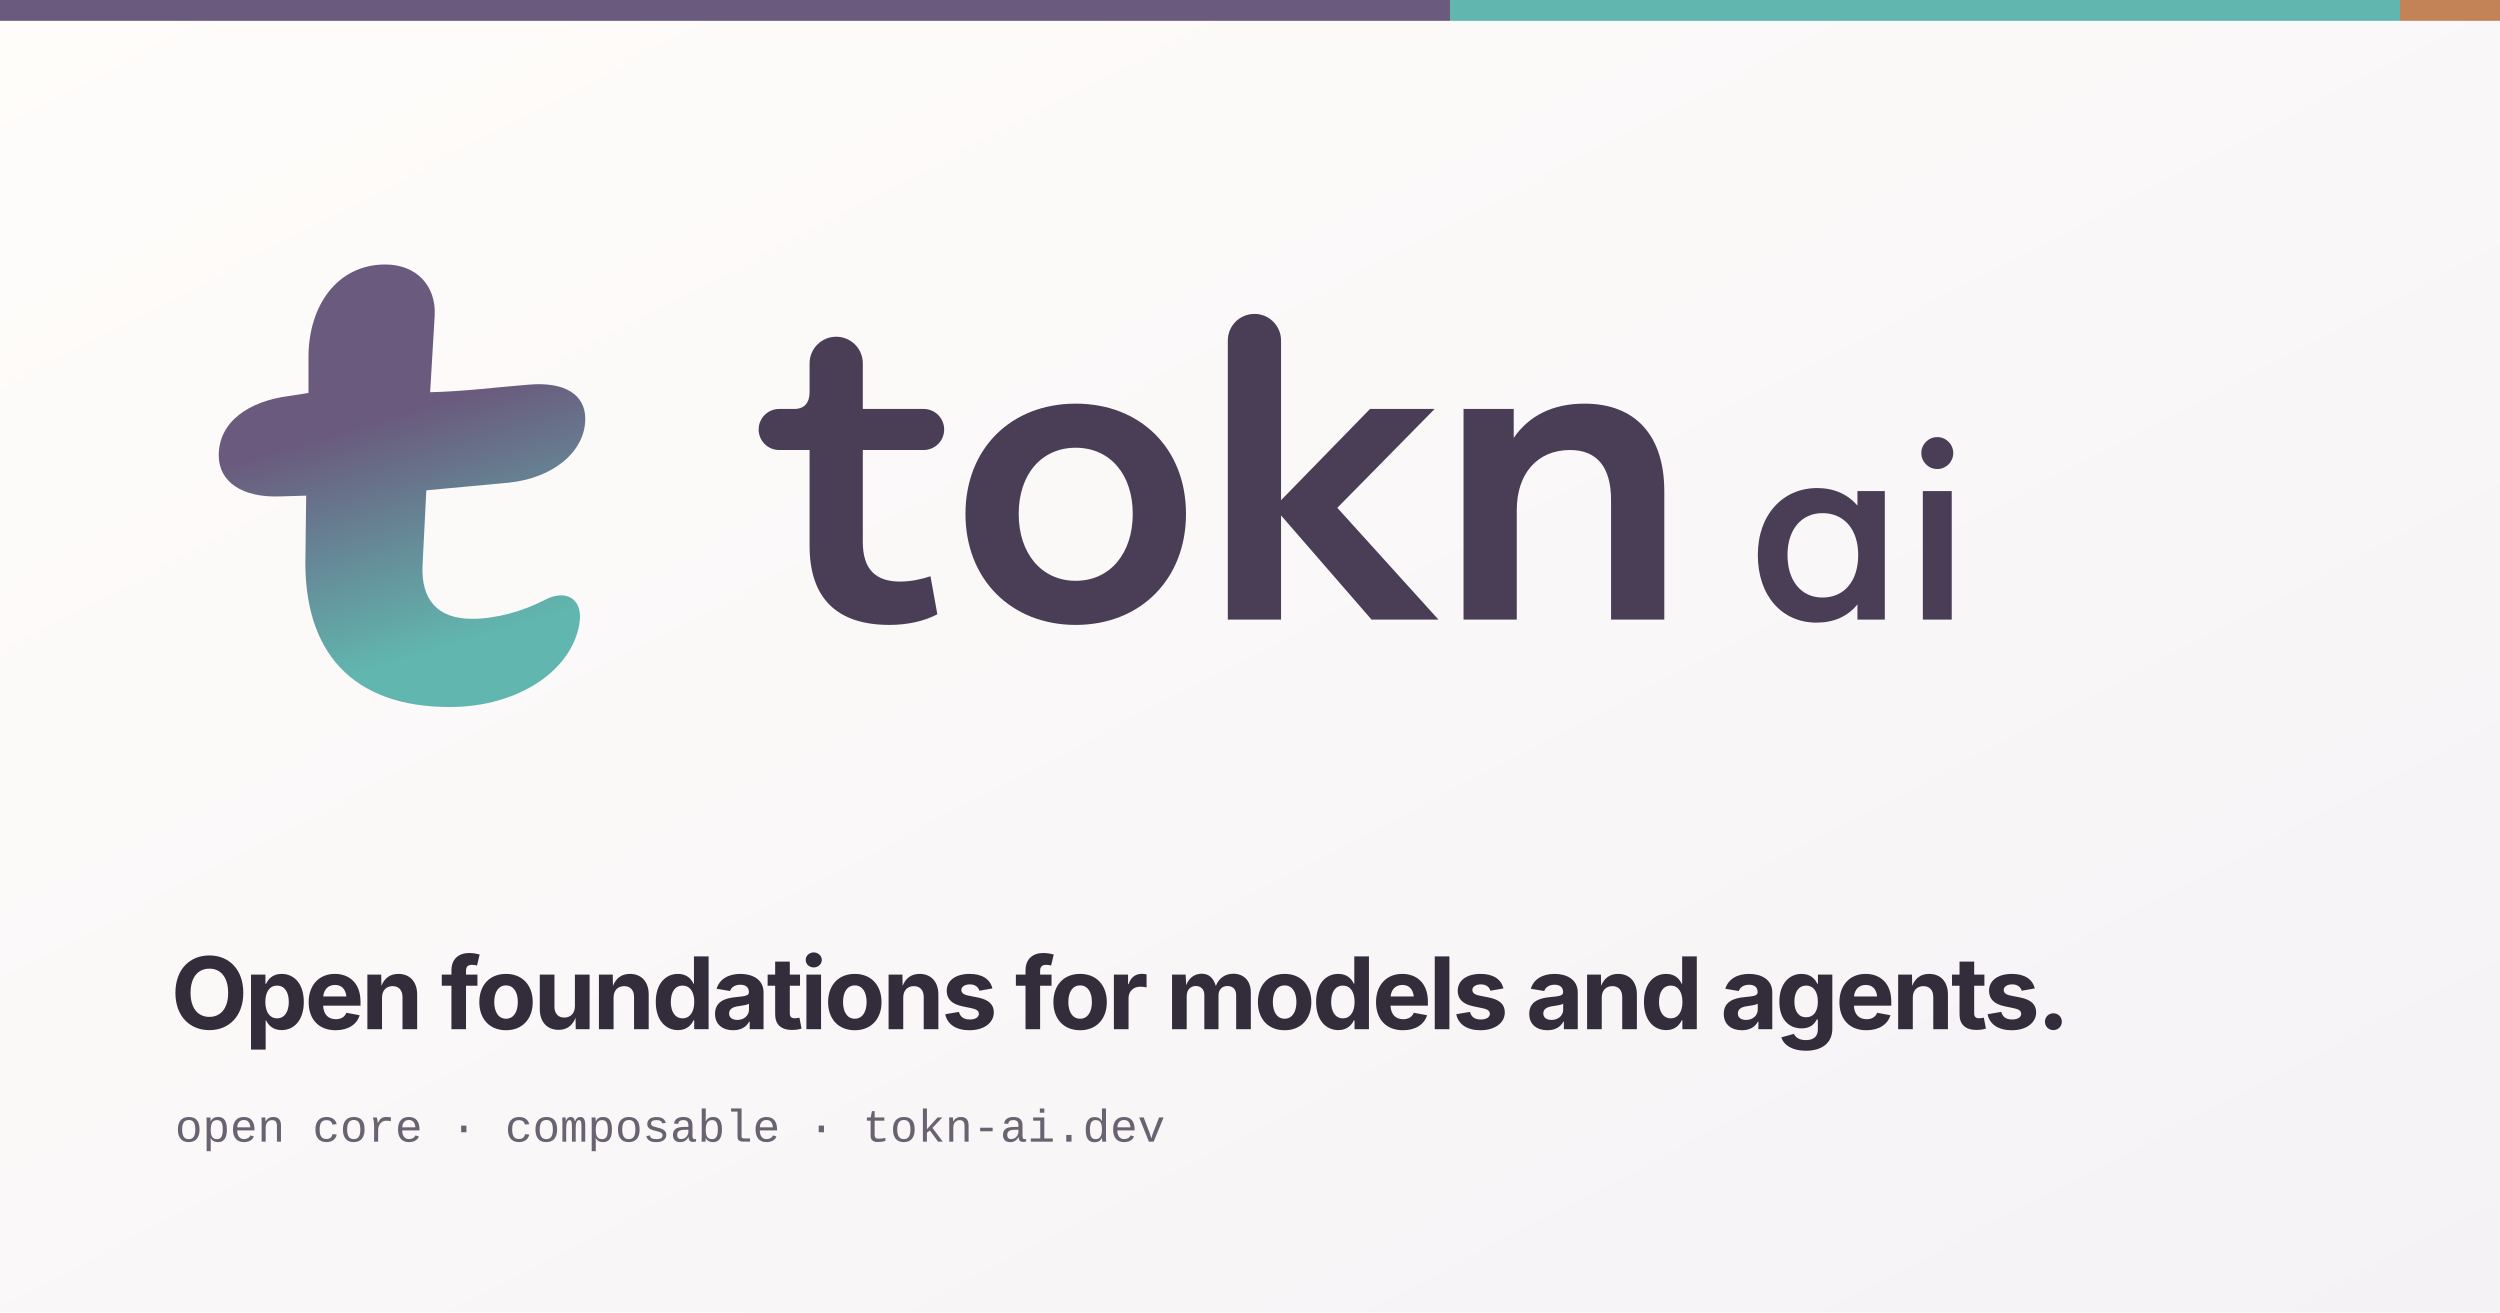
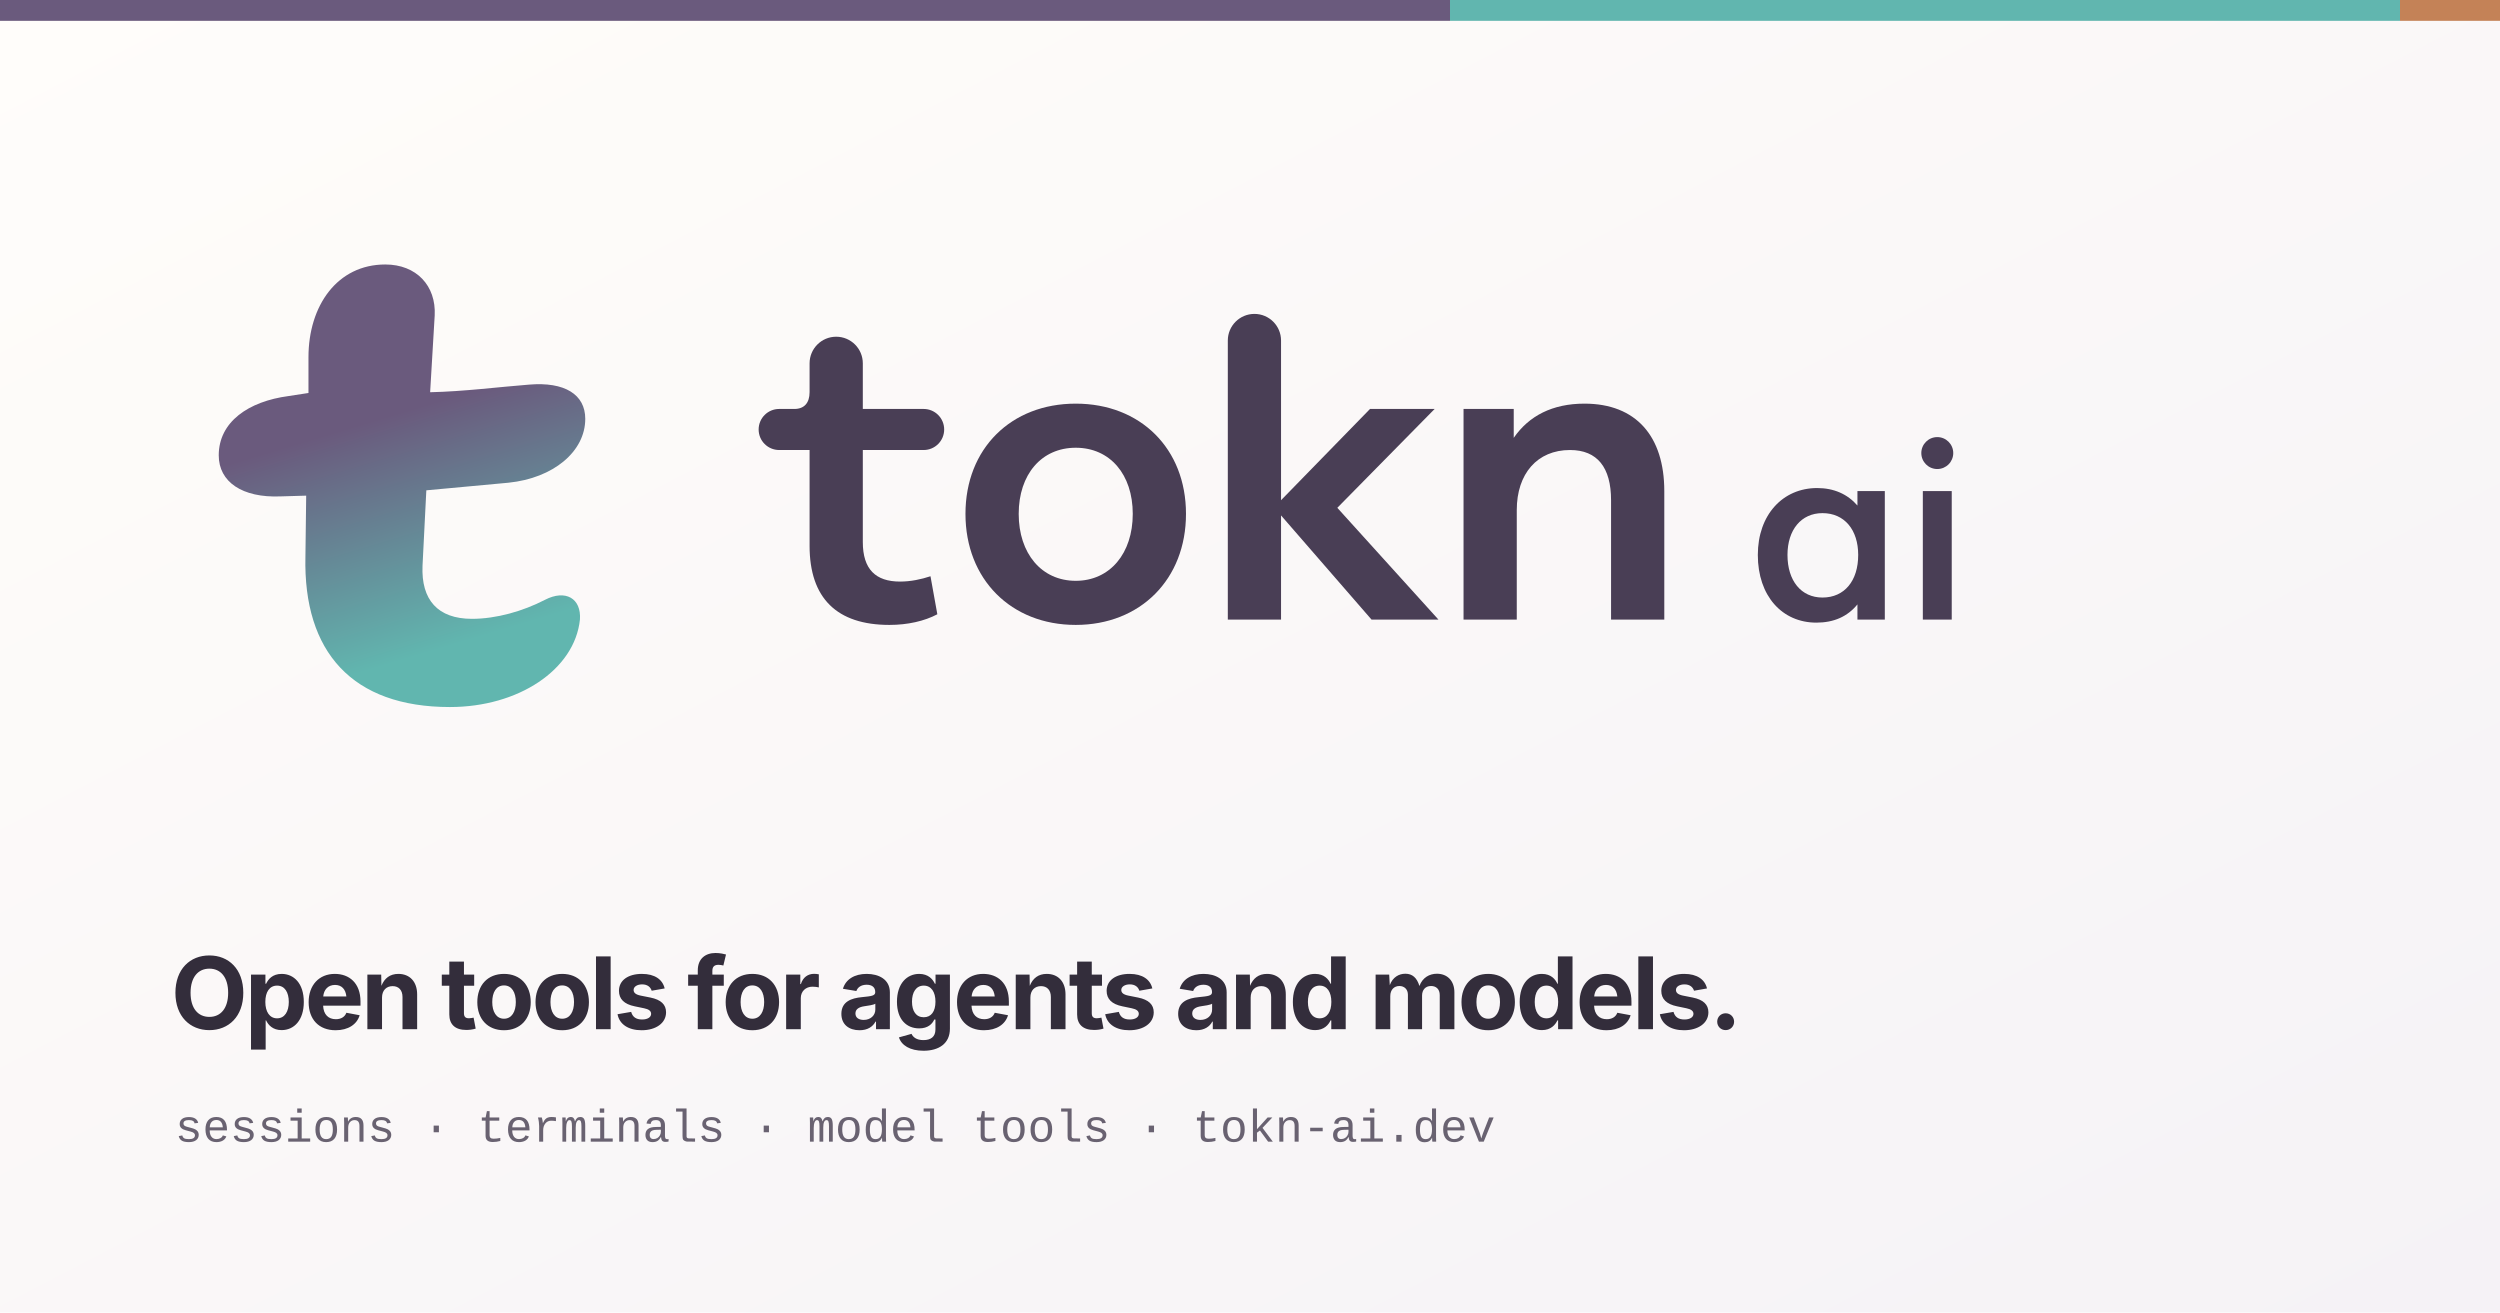
<svg xmlns="http://www.w3.org/2000/svg" viewBox="0 0 1200 630">
  <defs>
    <linearGradient id="background" x1="0" y1="0" x2="1" y2="1">
      <stop offset="0" stop-color="#fffdfa" />
      <stop offset="1" stop-color="#f5f2f6" />
    </linearGradient>
  </defs>
  <rect width="1200" height="630" fill="url(#background)" />
  <path d="M0 0h696v10H0Z" fill="#6a5a7d" />
  <path d="M696 0h456v10H696Z" fill="#61b6af" />
  <path d="M1152 0h48v10h-48Z" fill="#c48257" />
  <g transform="translate(82 116) scale(3.65)">
    <defs>
      <linearGradient id="logo-ink" gradientUnits="userSpaceOnUse" x1="25" y1="24" x2="34" y2="54">
        <stop offset="0" stop-color="#6a5a7d" />
        <stop offset="1" stop-color="#61b6af" />
      </linearGradient>
    </defs>
    <path fill="url(#logo-ink)" d="M18.1 15.2C18.1 8.4 21.9 3 28.2 3c4.1 0 6.7 2.8 6.5 6.7l-.6 10.1            c4.5-.1 9.1-.7 13-1 4.7-.4 7.4 1.3 7.4 4.5 0 4.3-4.2 7.8-10.1 8.4l-10.8 1            -.5 9.9c-.2 4.5 2 7 6.5 7 3.2 0 6.7-1 9.6-2.5 2.7-1.4 4.8-.2 4.6 2.6            -.7 6.6-8.1 11.5-17.1 11.5-12.8 0-19.3-7.2-19-19.8l.1-8-3.4.1            c-5 .2-8.1-1.9-8.1-5.4 0-4.4 3.9-7.1 9.2-7.8l2.6-.4Z" />
    <g fill="#493e55">
      <path d="M84 16a3.5 3.5 0 0 1 7 0v6h8a2.7 2.7 0 0 1 0 5.4h-8v12.1                c0 3.6 1.7 5.2 4.9 5.2 1.4 0 2.8-.3 4-.7l.9 5                c-1.7.9-3.9 1.4-6.3 1.4C87.6 50.4 84 46.9 84 40V27.4h-4                a2.7 2.7 0 0 1 0-5.4h2c1.3 0 2-.8 2-2.2Z" />
      <path fill-rule="evenodd" d="M119 21.3c8.5 0 14.5 5.9 14.5 14.5s-6 14.6-14.5 14.6-14.5-6-14.5-14.6                6-14.5 14.5-14.5Zm0 5.8c-4.5 0-7.5 3.5-7.5 8.7s3 8.8 7.5 8.8                7.5-3.6 7.5-8.8-3-8.7-7.5-8.7Z" />
      <path d="M139 13a3.5 3.5 0 0 1 7 0v21l11.7-12h8.5l-12.8 13 13.3 14.7h-8.8L146 36v13.7h-7Z" />
      <path d="M170 22h6.6v3.8c2-2.9 5.1-4.5 9.3-4.5 6.8 0 10.5 4.3 10.5 11.5v16.9h-7V34                c0-4.3-1.8-6.6-5.4-6.6-4.3 0-7 3.1-7 7.9v14.4h-7Z" />
      <path fill-rule="evenodd" d="M216.5 32.4c2.2 0 4 .8 5.3 2.3v-1.9h3.6v16.9h-3.6v-2c-1.3 1.6-3.1 2.4-5.4 2.4                -4.5 0-7.7-3.5-7.7-8.9 0-5.3 3.3-8.8 7.8-8.8Zm.7 3.3c-2.8 0-4.6 2.2-4.6 5.5                0 3.4 1.8 5.6 4.6 5.6 2.9 0 4.7-2.2 4.7-5.6 0-3.3-1.8-5.5-4.7-5.5Z" />
      <path d="M230.4 32.8h3.8v16.9h-3.8Z" />
      <circle cx="232.3" cy="27.8" r="2.1" />
    </g>
  </g>
  <text x="82" y="494" fill="#332d3b" font-family="Inter, Arial, sans-serif" font-size="48" font-weight="650" letter-spacing="-1.5">
-     Open foundations for models and agents.
+     Open tools for agents and models.
  </text>
  <text x="84" y="548" fill="#696271" font-family="Menlo, Consolas, 'Liberation Mono', monospace" font-size="22">
-     open core · composable · tokn-ai.dev
+     sessions · terminals · model tools · tokn-ai.dev
  </text>
</svg>
